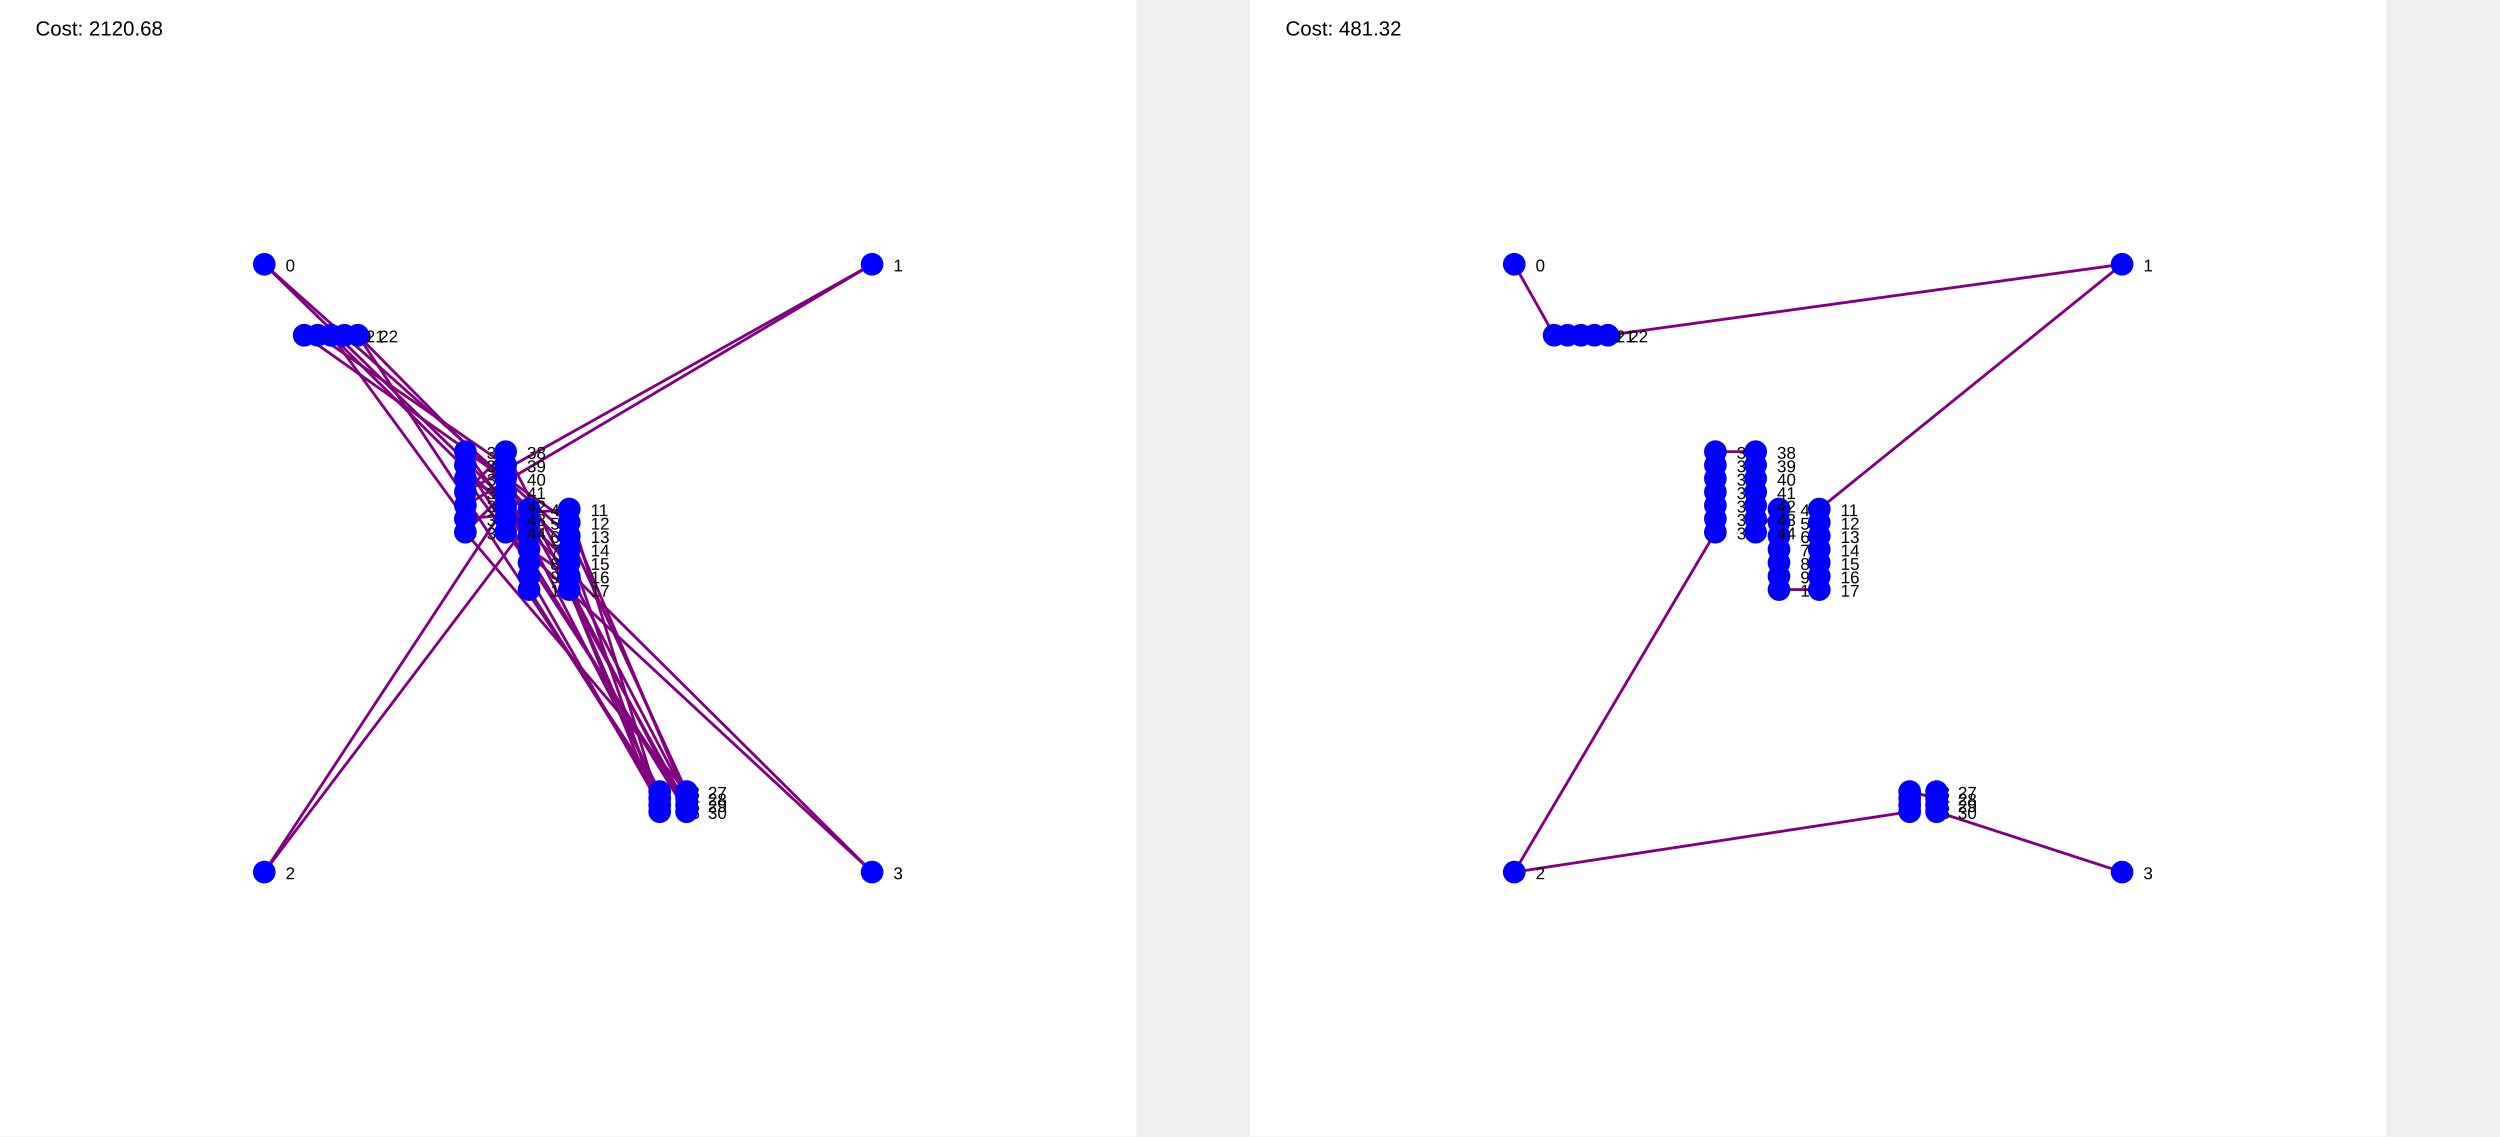
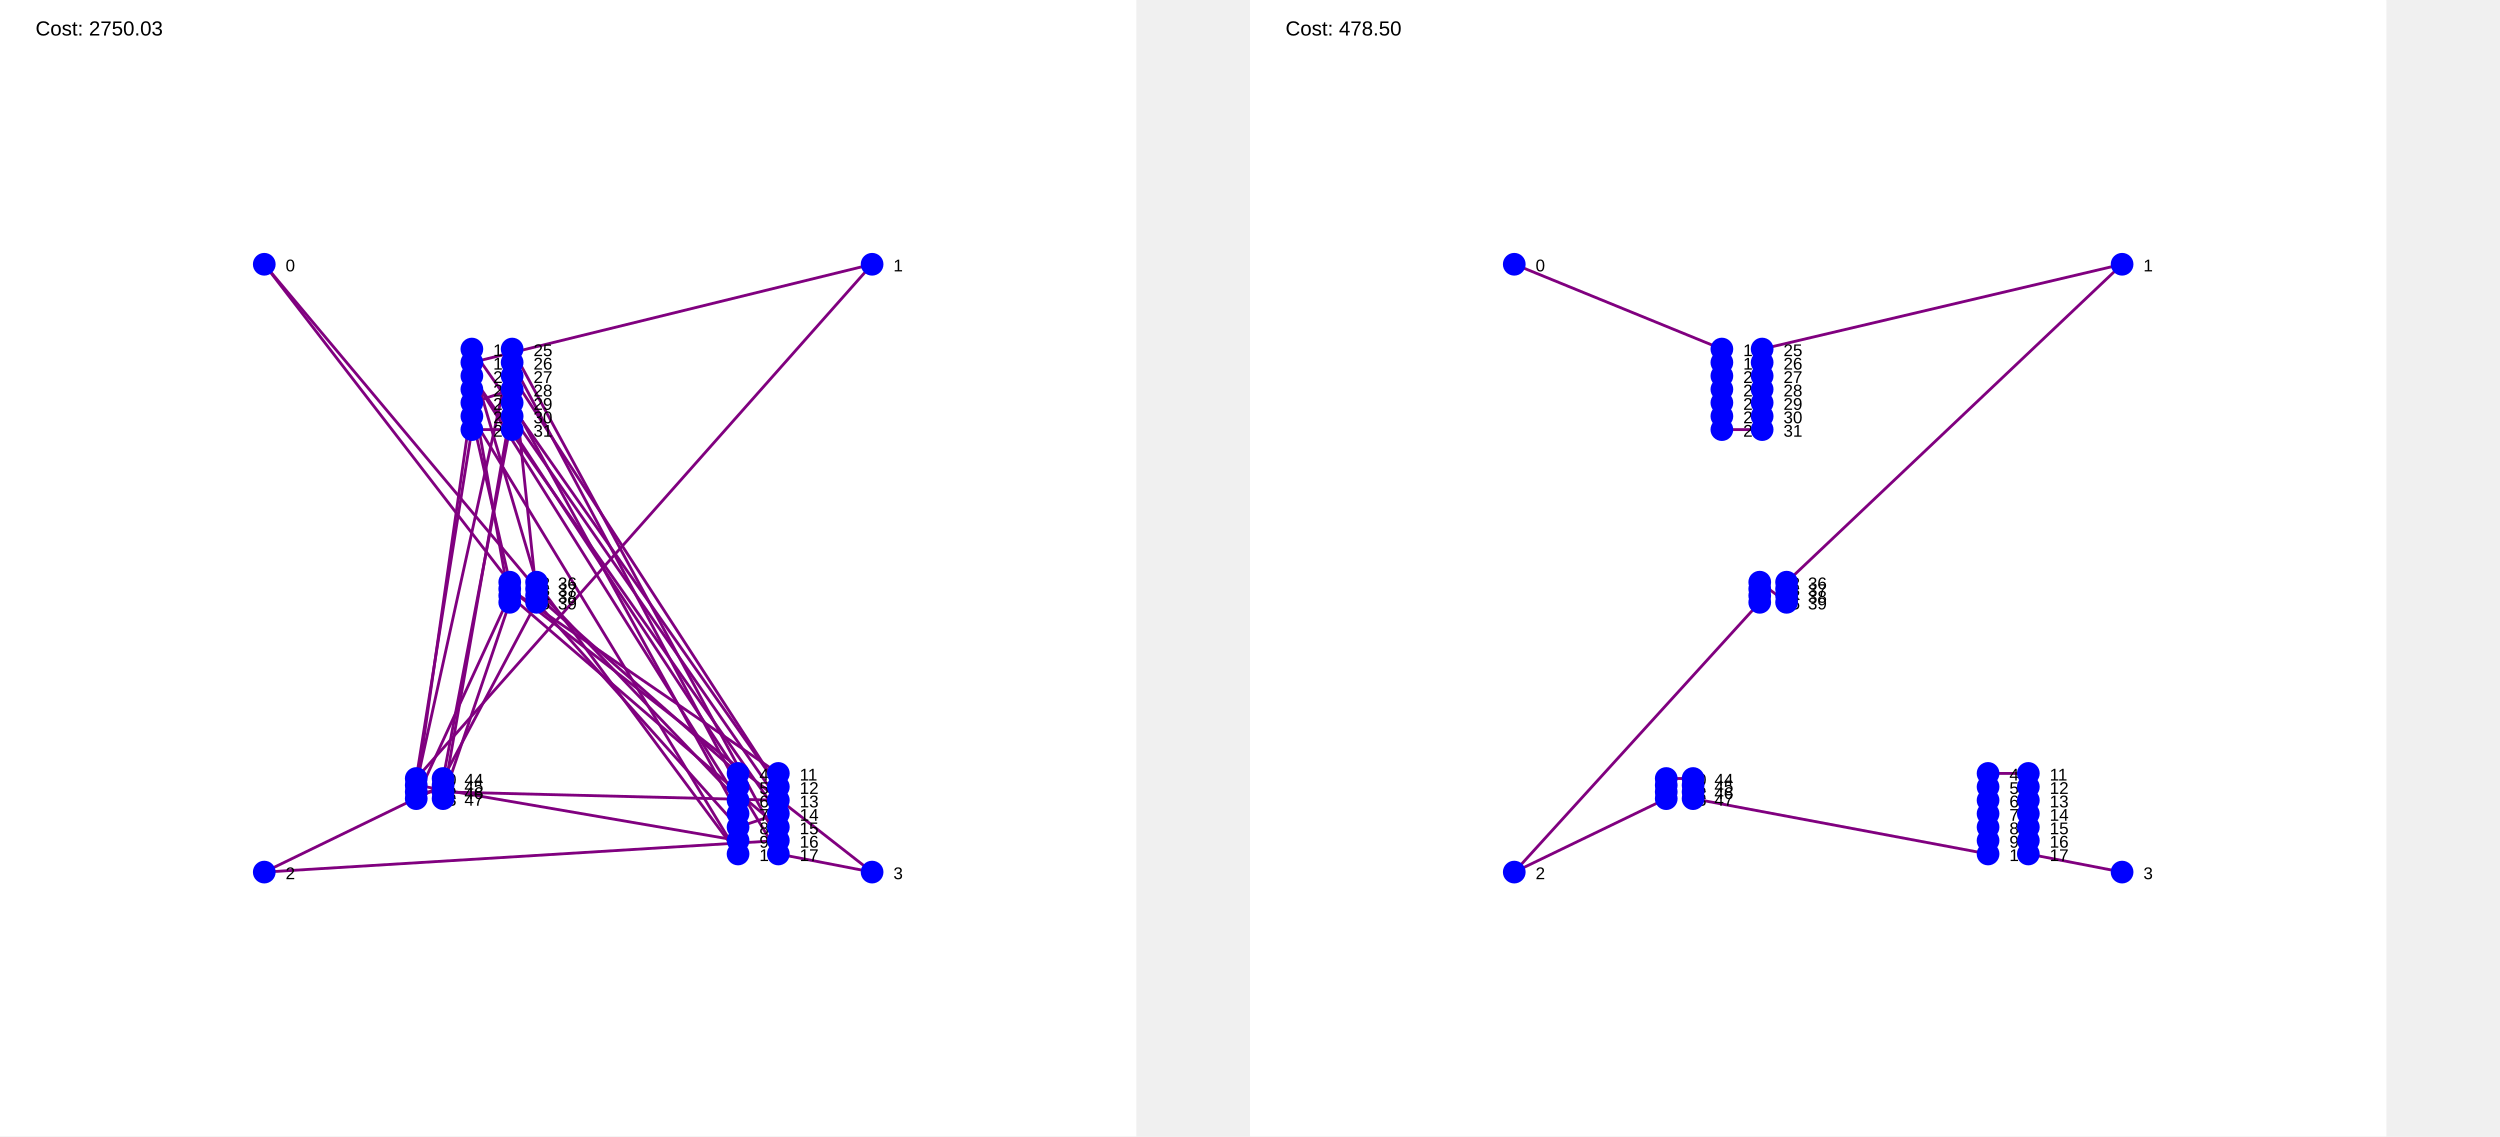
<svg xmlns="http://www.w3.org/2000/svg" width="1760" height="800" viewBox="-167.442 -167.442 1760 800">
  <g transform="translate(0,0)">
    <rect x="-167.442" y="-167.442" width="800" height="800" fill="white" />
    <g>
-       <line x1="18.605" y1="18.605" x2="233.332" y2="209.824" stroke="rgb(128,0,127)" stroke-width="2" />
-       <line x1="233.332" y1="209.824" x2="315.896" y2="389.827" stroke="rgb(128,0,127)" stroke-width="2" />
-       <line x1="315.896" y1="389.827" x2="160.187" y2="207.239" stroke="rgb(128,0,127)" stroke-width="2" />
-       <line x1="160.187" y1="207.239" x2="188.54" y2="178.885" stroke="rgb(128,0,127)" stroke-width="2" />
-       <line x1="188.54" y1="178.885" x2="296.994" y2="389.827" stroke="rgb(128,0,127)" stroke-width="2" />
-       <line x1="296.994" y1="389.827" x2="84.488" y2="68.57" stroke="rgb(128,0,127)" stroke-width="2" />
-       <line x1="84.488" y1="68.57" x2="233.332" y2="219.275" stroke="rgb(128,0,127)" stroke-width="2" />
-       <line x1="233.332" y1="219.275" x2="296.994" y2="404.003" stroke="rgb(128,0,127)" stroke-width="2" />
-       <line x1="296.994" y1="404.003" x2="233.332" y2="247.629" stroke="rgb(128,0,127)" stroke-width="2" />
-       <line x1="233.332" y1="247.629" x2="296.994" y2="394.552" stroke="rgb(128,0,127)" stroke-width="2" />
-       <line x1="296.994" y1="394.552" x2="204.978" y2="247.629" stroke="rgb(128,0,127)" stroke-width="2" />
-       <line x1="204.978" y1="247.629" x2="204.978" y2="209.824" stroke="rgb(128,0,127)" stroke-width="2" />
-       <line x1="204.978" y1="209.824" x2="160.187" y2="150.532" stroke="rgb(128,0,127)" stroke-width="2" />
-       <line x1="160.187" y1="150.532" x2="188.54" y2="169.434" stroke="rgb(128,0,127)" stroke-width="2" />
-       <line x1="188.54" y1="169.434" x2="315.896" y2="399.278" stroke="rgb(128,0,127)" stroke-width="2" />
-       <line x1="315.896" y1="399.278" x2="160.187" y2="159.983" stroke="rgb(128,0,127)" stroke-width="2" />
-       <line x1="160.187" y1="159.983" x2="160.187" y2="188.336" stroke="rgb(128,0,127)" stroke-width="2" />
-       <line x1="160.187" y1="188.336" x2="446.512" y2="18.605" stroke="rgb(128,0,127)" stroke-width="2" />
-       <line x1="446.512" y1="18.605" x2="160.187" y2="178.885" stroke="rgb(128,0,127)" stroke-width="2" />
-       <line x1="160.187" y1="178.885" x2="188.54" y2="150.532" stroke="rgb(128,0,127)" stroke-width="2" />
-       <line x1="188.54" y1="150.532" x2="315.896" y2="394.552" stroke="rgb(128,0,127)" stroke-width="2" />
-       <line x1="315.896" y1="394.552" x2="233.332" y2="200.373" stroke="rgb(128,0,127)" stroke-width="2" />
-       <line x1="233.332" y1="200.373" x2="46.684" y2="68.57" stroke="rgb(128,0,127)" stroke-width="2" />
-       <line x1="46.684" y1="68.57" x2="75.037" y2="68.57" stroke="rgb(128,0,127)" stroke-width="2" />
-       <line x1="75.037" y1="68.57" x2="56.135" y2="68.57" stroke="rgb(128,0,127)" stroke-width="2" />
-       <line x1="56.135" y1="68.57" x2="188.54" y2="159.983" stroke="rgb(128,0,127)" stroke-width="2" />
-       <line x1="188.54" y1="159.983" x2="204.978" y2="238.177" stroke="rgb(128,0,127)" stroke-width="2" />
-       <line x1="204.978" y1="238.177" x2="296.994" y2="399.278" stroke="rgb(128,0,127)" stroke-width="2" />
-       <line x1="296.994" y1="399.278" x2="233.332" y2="190.922" stroke="rgb(128,0,127)" stroke-width="2" />
-       <line x1="233.332" y1="190.922" x2="160.187" y2="197.787" stroke="rgb(128,0,127)" stroke-width="2" />
-       <line x1="160.187" y1="197.787" x2="65.586" y2="68.57" stroke="rgb(128,0,127)" stroke-width="2" />
-       <line x1="65.586" y1="68.57" x2="446.512" y2="446.512" stroke="rgb(128,0,127)" stroke-width="2" />
-       <line x1="446.512" y1="446.512" x2="188.54" y2="207.239" stroke="rgb(128,0,127)" stroke-width="2" />
-       <line x1="188.54" y1="207.239" x2="188.54" y2="197.787" stroke="rgb(128,0,127)" stroke-width="2" />
-       <line x1="188.54" y1="197.787" x2="315.896" y2="404.003" stroke="rgb(128,0,127)" stroke-width="2" />
-       <line x1="315.896" y1="404.003" x2="204.978" y2="190.922" stroke="rgb(128,0,127)" stroke-width="2" />
-       <line x1="204.978" y1="190.922" x2="160.187" y2="169.434" stroke="rgb(128,0,127)" stroke-width="2" />
-       <line x1="160.187" y1="169.434" x2="204.978" y2="228.726" stroke="rgb(128,0,127)" stroke-width="2" />
-       <line x1="204.978" y1="228.726" x2="204.978" y2="200.373" stroke="rgb(128,0,127)" stroke-width="2" />
-       <line x1="204.978" y1="200.373" x2="18.605" y2="446.512" stroke="rgb(128,0,127)" stroke-width="2" />
-       <line x1="18.605" y1="446.512" x2="188.54" y2="188.336" stroke="rgb(128,0,127)" stroke-width="2" />
-       <line x1="188.54" y1="188.336" x2="204.978" y2="219.275" stroke="rgb(128,0,127)" stroke-width="2" />
-       <line x1="204.978" y1="219.275" x2="233.332" y2="238.177" stroke="rgb(128,0,127)" stroke-width="2" />
-       <line x1="233.332" y1="238.177" x2="233.332" y2="228.726" stroke="rgb(128,0,127)" stroke-width="2" />
-       <line x1="233.332" y1="228.726" x2="18.605" y2="18.605" stroke="rgb(128,0,127)" stroke-width="2" />
+       <line x1="18.605" y1="18.605" x2="191.417" y2="242.41" stroke="rgb(128,0,127)" stroke-width="2" />
+       <line x1="191.417" y1="242.41" x2="164.759" y2="125.55" stroke="rgb(128,0,127)" stroke-width="2" />
+       <line x1="164.759" y1="125.55" x2="352.155" y2="433.757" stroke="rgb(128,0,127)" stroke-width="2" />
+       <line x1="352.155" y1="433.757" x2="210.32" y2="242.41" stroke="rgb(128,0,127)" stroke-width="2" />
+       <line x1="210.32" y1="242.41" x2="164.759" y2="87.745" stroke="rgb(128,0,127)" stroke-width="2" />
+       <line x1="164.759" y1="87.745" x2="446.512" y2="18.605" stroke="rgb(128,0,127)" stroke-width="2" />
+       <line x1="446.512" y1="18.605" x2="125.589" y2="380.63" stroke="rgb(128,0,127)" stroke-width="2" />
+       <line x1="125.589" y1="380.63" x2="164.759" y2="135.001" stroke="rgb(128,0,127)" stroke-width="2" />
+       <line x1="164.759" y1="135.001" x2="193.113" y2="135.001" stroke="rgb(128,0,127)" stroke-width="2" />
+       <line x1="193.113" y1="135.001" x2="352.155" y2="377.05" stroke="rgb(128,0,127)" stroke-width="2" />
+       <line x1="352.155" y1="377.05" x2="210.32" y2="251.861" stroke="rgb(128,0,127)" stroke-width="2" />
+       <line x1="210.32" y1="251.861" x2="193.113" y2="87.745" stroke="rgb(128,0,127)" stroke-width="2" />
+       <line x1="193.113" y1="87.745" x2="352.155" y2="386.502" stroke="rgb(128,0,127)" stroke-width="2" />
+       <line x1="352.155" y1="386.502" x2="380.509" y2="433.757" stroke="rgb(128,0,127)" stroke-width="2" />
+       <line x1="380.509" y1="433.757" x2="446.512" y2="446.512" stroke="rgb(128,0,127)" stroke-width="2" />
+       <line x1="446.512" y1="446.512" x2="191.417" y2="247.136" stroke="rgb(128,0,127)" stroke-width="2" />
+       <line x1="191.417" y1="247.136" x2="380.509" y2="377.05" stroke="rgb(128,0,127)" stroke-width="2" />
+       <line x1="380.509" y1="377.05" x2="380.509" y2="414.855" stroke="rgb(128,0,127)" stroke-width="2" />
+       <line x1="380.509" y1="414.855" x2="191.417" y2="251.861" stroke="rgb(128,0,127)" stroke-width="2" />
+       <line x1="191.417" y1="251.861" x2="125.589" y2="394.807" stroke="rgb(128,0,127)" stroke-width="2" />
+       <line x1="125.589" y1="394.807" x2="144.491" y2="385.356" stroke="rgb(128,0,127)" stroke-width="2" />
+       <line x1="144.491" y1="385.356" x2="18.605" y2="446.512" stroke="rgb(128,0,127)" stroke-width="2" />
+       <line x1="18.605" y1="446.512" x2="380.509" y2="424.306" stroke="rgb(128,0,127)" stroke-width="2" />
+       <line x1="380.509" y1="424.306" x2="193.113" y2="78.294" stroke="rgb(128,0,127)" stroke-width="2" />
+       <line x1="193.113" y1="78.294" x2="125.589" y2="385.356" stroke="rgb(128,0,127)" stroke-width="2" />
+       <line x1="125.589" y1="385.356" x2="352.155" y2="424.306" stroke="rgb(128,0,127)" stroke-width="2" />
+       <line x1="352.155" y1="424.306" x2="352.155" y2="405.404" stroke="rgb(128,0,127)" stroke-width="2" />
+       <line x1="352.155" y1="405.404" x2="193.113" y2="116.099" stroke="rgb(128,0,127)" stroke-width="2" />
+       <line x1="193.113" y1="116.099" x2="144.491" y2="394.807" stroke="rgb(128,0,127)" stroke-width="2" />
+       <line x1="144.491" y1="394.807" x2="191.417" y2="256.587" stroke="rgb(128,0,127)" stroke-width="2" />
+       <line x1="191.417" y1="256.587" x2="164.759" y2="106.648" stroke="rgb(128,0,127)" stroke-width="2" />
+       <line x1="164.759" y1="106.648" x2="164.759" y2="78.294" stroke="rgb(128,0,127)" stroke-width="2" />
+       <line x1="164.759" y1="78.294" x2="380.509" y2="386.502" stroke="rgb(128,0,127)" stroke-width="2" />
+       <line x1="380.509" y1="386.502" x2="193.113" y2="97.196" stroke="rgb(128,0,127)" stroke-width="2" />
+       <line x1="193.113" y1="97.196" x2="193.113" y2="106.648" stroke="rgb(128,0,127)" stroke-width="2" />
+       <line x1="193.113" y1="106.648" x2="164.759" y2="116.099" stroke="rgb(128,0,127)" stroke-width="2" />
+       <line x1="164.759" y1="116.099" x2="125.589" y2="390.081" stroke="rgb(128,0,127)" stroke-width="2" />
+       <line x1="125.589" y1="390.081" x2="144.491" y2="390.081" stroke="rgb(128,0,127)" stroke-width="2" />
+       <line x1="144.491" y1="390.081" x2="380.509" y2="395.953" stroke="rgb(128,0,127)" stroke-width="2" />
+       <line x1="380.509" y1="395.953" x2="193.113" y2="125.55" stroke="rgb(128,0,127)" stroke-width="2" />
+       <line x1="193.113" y1="125.55" x2="144.491" y2="380.63" stroke="rgb(128,0,127)" stroke-width="2" />
+       <line x1="144.491" y1="380.63" x2="210.32" y2="256.587" stroke="rgb(128,0,127)" stroke-width="2" />
+       <line x1="210.32" y1="256.587" x2="352.155" y2="414.855" stroke="rgb(128,0,127)" stroke-width="2" />
+       <line x1="352.155" y1="414.855" x2="380.509" y2="405.404" stroke="rgb(128,0,127)" stroke-width="2" />
+       <line x1="380.509" y1="405.404" x2="164.759" y2="97.196" stroke="rgb(128,0,127)" stroke-width="2" />
+       <line x1="164.759" y1="97.196" x2="352.155" y2="395.953" stroke="rgb(128,0,127)" stroke-width="2" />
+       <line x1="352.155" y1="395.953" x2="210.32" y2="247.136" stroke="rgb(128,0,127)" stroke-width="2" />
+       <line x1="210.32" y1="247.136" x2="18.605" y2="18.605" stroke="rgb(128,0,127)" stroke-width="2" />
    </g>
    <g>
      <circle cx="18.605" cy="18.605" r="8" fill="blue" />
      <text x="33.605" y="23.605" font-family="Arial" font-size="12" fill="black">0</text>
      <circle cx="446.512" cy="18.605" r="8" fill="blue" />
      <text x="461.512" y="23.605" font-family="Arial" font-size="12" fill="black">1</text>
      <circle cx="18.605" cy="446.512" r="8" fill="blue" />
      <text x="33.605" y="451.512" font-family="Arial" font-size="12" fill="black">2</text>
      <circle cx="446.512" cy="446.512" r="8" fill="blue" />
      <text x="461.512" y="451.512" font-family="Arial" font-size="12" fill="black">3</text>
-       <circle cx="204.978" cy="190.922" r="8" fill="blue" />
-       <text x="219.978" y="195.922" font-family="Arial" font-size="12" fill="black">4</text>
-       <circle cx="204.978" cy="200.373" r="8" fill="blue" />
-       <text x="219.978" y="205.373" font-family="Arial" font-size="12" fill="black">5</text>
-       <circle cx="204.978" cy="209.824" r="8" fill="blue" />
-       <text x="219.978" y="214.824" font-family="Arial" font-size="12" fill="black">6</text>
-       <circle cx="204.978" cy="219.275" r="8" fill="blue" />
-       <text x="219.978" y="224.275" font-family="Arial" font-size="12" fill="black">7</text>
-       <circle cx="204.978" cy="228.726" r="8" fill="blue" />
-       <text x="219.978" y="233.726" font-family="Arial" font-size="12" fill="black">8</text>
-       <circle cx="204.978" cy="238.177" r="8" fill="blue" />
-       <text x="219.978" y="243.177" font-family="Arial" font-size="12" fill="black">9</text>
-       <circle cx="204.978" cy="247.629" r="8" fill="blue" />
-       <text x="219.978" y="252.629" font-family="Arial" font-size="12" fill="black">10</text>
-       <circle cx="233.332" cy="190.922" r="8" fill="blue" />
-       <text x="248.332" y="195.922" font-family="Arial" font-size="12" fill="black">11</text>
-       <circle cx="233.332" cy="200.373" r="8" fill="blue" />
-       <text x="248.332" y="205.373" font-family="Arial" font-size="12" fill="black">12</text>
-       <circle cx="233.332" cy="209.824" r="8" fill="blue" />
-       <text x="248.332" y="214.824" font-family="Arial" font-size="12" fill="black">13</text>
-       <circle cx="233.332" cy="219.275" r="8" fill="blue" />
-       <text x="248.332" y="224.275" font-family="Arial" font-size="12" fill="black">14</text>
-       <circle cx="233.332" cy="228.726" r="8" fill="blue" />
-       <text x="248.332" y="233.726" font-family="Arial" font-size="12" fill="black">15</text>
-       <circle cx="233.332" cy="238.177" r="8" fill="blue" />
-       <text x="248.332" y="243.177" font-family="Arial" font-size="12" fill="black">16</text>
-       <circle cx="233.332" cy="247.629" r="8" fill="blue" />
-       <text x="248.332" y="252.629" font-family="Arial" font-size="12" fill="black">17</text>
-       <circle cx="46.684" cy="68.57" r="8" fill="blue" />
-       <text x="61.684" y="73.57" font-family="Arial" font-size="12" fill="black">18</text>
-       <circle cx="56.135" cy="68.57" r="8" fill="blue" />
-       <text x="71.135" y="73.57" font-family="Arial" font-size="12" fill="black">19</text>
-       <circle cx="65.586" cy="68.57" r="8" fill="blue" />
-       <text x="80.586" y="73.57" font-family="Arial" font-size="12" fill="black">20</text>
-       <circle cx="75.037" cy="68.57" r="8" fill="blue" />
-       <text x="90.037" y="73.57" font-family="Arial" font-size="12" fill="black">21</text>
-       <circle cx="84.488" cy="68.57" r="8" fill="blue" />
-       <text x="99.488" y="73.57" font-family="Arial" font-size="12" fill="black">22</text>
-       <circle cx="296.994" cy="389.827" r="8" fill="blue" />
-       <text x="311.994" y="394.827" font-family="Arial" font-size="12" fill="black">23</text>
-       <circle cx="296.994" cy="394.552" r="8" fill="blue" />
-       <text x="311.994" y="399.552" font-family="Arial" font-size="12" fill="black">24</text>
-       <circle cx="296.994" cy="399.278" r="8" fill="blue" />
-       <text x="311.994" y="404.278" font-family="Arial" font-size="12" fill="black">25</text>
-       <circle cx="296.994" cy="404.003" r="8" fill="blue" />
-       <text x="311.994" y="409.003" font-family="Arial" font-size="12" fill="black">26</text>
-       <circle cx="315.896" cy="389.827" r="8" fill="blue" />
-       <text x="330.896" y="394.827" font-family="Arial" font-size="12" fill="black">27</text>
-       <circle cx="315.896" cy="394.552" r="8" fill="blue" />
-       <text x="330.896" y="399.552" font-family="Arial" font-size="12" fill="black">28</text>
-       <circle cx="315.896" cy="399.278" r="8" fill="blue" />
-       <text x="330.896" y="404.278" font-family="Arial" font-size="12" fill="black">29</text>
-       <circle cx="315.896" cy="404.003" r="8" fill="blue" />
-       <text x="330.896" y="409.003" font-family="Arial" font-size="12" fill="black">30</text>
-       <circle cx="160.187" cy="150.532" r="8" fill="blue" />
-       <text x="175.187" y="155.532" font-family="Arial" font-size="12" fill="black">31</text>
-       <circle cx="160.187" cy="159.983" r="8" fill="blue" />
-       <text x="175.187" y="164.983" font-family="Arial" font-size="12" fill="black">32</text>
-       <circle cx="160.187" cy="169.434" r="8" fill="blue" />
-       <text x="175.187" y="174.434" font-family="Arial" font-size="12" fill="black">33</text>
-       <circle cx="160.187" cy="178.885" r="8" fill="blue" />
-       <text x="175.187" y="183.885" font-family="Arial" font-size="12" fill="black">34</text>
-       <circle cx="160.187" cy="188.336" r="8" fill="blue" />
-       <text x="175.187" y="193.336" font-family="Arial" font-size="12" fill="black">35</text>
-       <circle cx="160.187" cy="197.787" r="8" fill="blue" />
-       <text x="175.187" y="202.787" font-family="Arial" font-size="12" fill="black">36</text>
-       <circle cx="160.187" cy="207.239" r="8" fill="blue" />
-       <text x="175.187" y="212.239" font-family="Arial" font-size="12" fill="black">37</text>
-       <circle cx="188.54" cy="150.532" r="8" fill="blue" />
-       <text x="203.54" y="155.532" font-family="Arial" font-size="12" fill="black">38</text>
-       <circle cx="188.54" cy="159.983" r="8" fill="blue" />
-       <text x="203.54" y="164.983" font-family="Arial" font-size="12" fill="black">39</text>
-       <circle cx="188.54" cy="169.434" r="8" fill="blue" />
-       <text x="203.54" y="174.434" font-family="Arial" font-size="12" fill="black">40</text>
-       <circle cx="188.54" cy="178.885" r="8" fill="blue" />
-       <text x="203.54" y="183.885" font-family="Arial" font-size="12" fill="black">41</text>
-       <circle cx="188.54" cy="188.336" r="8" fill="blue" />
-       <text x="203.54" y="193.336" font-family="Arial" font-size="12" fill="black">42</text>
-       <circle cx="188.54" cy="197.787" r="8" fill="blue" />
-       <text x="203.54" y="202.787" font-family="Arial" font-size="12" fill="black">43</text>
-       <circle cx="188.54" cy="207.239" r="8" fill="blue" />
-       <text x="203.54" y="212.239" font-family="Arial" font-size="12" fill="black">44</text>
+       <circle cx="352.155" cy="377.05" r="8" fill="blue" />
+       <text x="367.155" y="382.05" font-family="Arial" font-size="12" fill="black">4</text>
+       <circle cx="352.155" cy="386.502" r="8" fill="blue" />
+       <text x="367.155" y="391.502" font-family="Arial" font-size="12" fill="black">5</text>
+       <circle cx="352.155" cy="395.953" r="8" fill="blue" />
+       <text x="367.155" y="400.953" font-family="Arial" font-size="12" fill="black">6</text>
+       <circle cx="352.155" cy="405.404" r="8" fill="blue" />
+       <text x="367.155" y="410.404" font-family="Arial" font-size="12" fill="black">7</text>
+       <circle cx="352.155" cy="414.855" r="8" fill="blue" />
+       <text x="367.155" y="419.855" font-family="Arial" font-size="12" fill="black">8</text>
+       <circle cx="352.155" cy="424.306" r="8" fill="blue" />
+       <text x="367.155" y="429.306" font-family="Arial" font-size="12" fill="black">9</text>
+       <circle cx="352.155" cy="433.757" r="8" fill="blue" />
+       <text x="367.155" y="438.757" font-family="Arial" font-size="12" fill="black">10</text>
+       <circle cx="380.509" cy="377.05" r="8" fill="blue" />
+       <text x="395.509" y="382.05" font-family="Arial" font-size="12" fill="black">11</text>
+       <circle cx="380.509" cy="386.502" r="8" fill="blue" />
+       <text x="395.509" y="391.502" font-family="Arial" font-size="12" fill="black">12</text>
+       <circle cx="380.509" cy="395.953" r="8" fill="blue" />
+       <text x="395.509" y="400.953" font-family="Arial" font-size="12" fill="black">13</text>
+       <circle cx="380.509" cy="405.404" r="8" fill="blue" />
+       <text x="395.509" y="410.404" font-family="Arial" font-size="12" fill="black">14</text>
+       <circle cx="380.509" cy="414.855" r="8" fill="blue" />
+       <text x="395.509" y="419.855" font-family="Arial" font-size="12" fill="black">15</text>
+       <circle cx="380.509" cy="424.306" r="8" fill="blue" />
+       <text x="395.509" y="429.306" font-family="Arial" font-size="12" fill="black">16</text>
+       <circle cx="380.509" cy="433.757" r="8" fill="blue" />
+       <text x="395.509" y="438.757" font-family="Arial" font-size="12" fill="black">17</text>
+       <circle cx="164.759" cy="78.294" r="8" fill="blue" />
+       <text x="179.759" y="83.294" font-family="Arial" font-size="12" fill="black">18</text>
+       <circle cx="164.759" cy="87.745" r="8" fill="blue" />
+       <text x="179.759" y="92.745" font-family="Arial" font-size="12" fill="black">19</text>
+       <circle cx="164.759" cy="97.196" r="8" fill="blue" />
+       <text x="179.759" y="102.196" font-family="Arial" font-size="12" fill="black">20</text>
+       <circle cx="164.759" cy="106.648" r="8" fill="blue" />
+       <text x="179.759" y="111.648" font-family="Arial" font-size="12" fill="black">21</text>
+       <circle cx="164.759" cy="116.099" r="8" fill="blue" />
+       <text x="179.759" y="121.099" font-family="Arial" font-size="12" fill="black">22</text>
+       <circle cx="164.759" cy="125.55" r="8" fill="blue" />
+       <text x="179.759" y="130.55" font-family="Arial" font-size="12" fill="black">23</text>
+       <circle cx="164.759" cy="135.001" r="8" fill="blue" />
+       <text x="179.759" y="140.001" font-family="Arial" font-size="12" fill="black">24</text>
+       <circle cx="193.113" cy="78.294" r="8" fill="blue" />
+       <text x="208.113" y="83.294" font-family="Arial" font-size="12" fill="black">25</text>
+       <circle cx="193.113" cy="87.745" r="8" fill="blue" />
+       <text x="208.113" y="92.745" font-family="Arial" font-size="12" fill="black">26</text>
+       <circle cx="193.113" cy="97.196" r="8" fill="blue" />
+       <text x="208.113" y="102.196" font-family="Arial" font-size="12" fill="black">27</text>
+       <circle cx="193.113" cy="106.648" r="8" fill="blue" />
+       <text x="208.113" y="111.648" font-family="Arial" font-size="12" fill="black">28</text>
+       <circle cx="193.113" cy="116.099" r="8" fill="blue" />
+       <text x="208.113" y="121.099" font-family="Arial" font-size="12" fill="black">29</text>
+       <circle cx="193.113" cy="125.55" r="8" fill="blue" />
+       <text x="208.113" y="130.55" font-family="Arial" font-size="12" fill="black">30</text>
+       <circle cx="193.113" cy="135.001" r="8" fill="blue" />
+       <text x="208.113" y="140.001" font-family="Arial" font-size="12" fill="black">31</text>
+       <circle cx="191.417" cy="242.41" r="8" fill="blue" />
+       <text x="206.417" y="247.41" font-family="Arial" font-size="12" fill="black">32</text>
+       <circle cx="191.417" cy="247.136" r="8" fill="blue" />
+       <text x="206.417" y="252.136" font-family="Arial" font-size="12" fill="black">33</text>
+       <circle cx="191.417" cy="251.861" r="8" fill="blue" />
+       <text x="206.417" y="256.861" font-family="Arial" font-size="12" fill="black">34</text>
+       <circle cx="191.417" cy="256.587" r="8" fill="blue" />
+       <text x="206.417" y="261.587" font-family="Arial" font-size="12" fill="black">35</text>
+       <circle cx="210.32" cy="242.41" r="8" fill="blue" />
+       <text x="225.32" y="247.41" font-family="Arial" font-size="12" fill="black">36</text>
+       <circle cx="210.32" cy="247.136" r="8" fill="blue" />
+       <text x="225.32" y="252.136" font-family="Arial" font-size="12" fill="black">37</text>
+       <circle cx="210.32" cy="251.861" r="8" fill="blue" />
+       <text x="225.32" y="256.861" font-family="Arial" font-size="12" fill="black">38</text>
+       <circle cx="210.32" cy="256.587" r="8" fill="blue" />
+       <text x="225.32" y="261.587" font-family="Arial" font-size="12" fill="black">39</text>
+       <circle cx="125.589" cy="380.63" r="8" fill="blue" />
+       <text x="140.589" y="385.63" font-family="Arial" font-size="12" fill="black">40</text>
+       <circle cx="125.589" cy="385.356" r="8" fill="blue" />
+       <text x="140.589" y="390.356" font-family="Arial" font-size="12" fill="black">41</text>
+       <circle cx="125.589" cy="390.081" r="8" fill="blue" />
+       <text x="140.589" y="395.081" font-family="Arial" font-size="12" fill="black">42</text>
+       <circle cx="125.589" cy="394.807" r="8" fill="blue" />
+       <text x="140.589" y="399.807" font-family="Arial" font-size="12" fill="black">43</text>
+       <circle cx="144.491" cy="380.63" r="8" fill="blue" />
+       <text x="159.491" y="385.63" font-family="Arial" font-size="12" fill="black">44</text>
+       <circle cx="144.491" cy="385.356" r="8" fill="blue" />
+       <text x="159.491" y="390.356" font-family="Arial" font-size="12" fill="black">45</text>
+       <circle cx="144.491" cy="390.081" r="8" fill="blue" />
+       <text x="159.491" y="395.081" font-family="Arial" font-size="12" fill="black">46</text>
+       <circle cx="144.491" cy="394.807" r="8" fill="blue" />
+       <text x="159.491" y="399.807" font-family="Arial" font-size="12" fill="black">47</text>
    </g>
-     <text x="-142.442" y="-142.442" font-family="Arial" font-size="14.4" fill="black"> Cost: 2120.68</text>
+     <text x="-142.442" y="-142.442" font-family="Arial" font-size="14.4" fill="black"> Cost: 2750.03</text>
  </g>
  <g transform="translate(880.00,0)">
    <rect x="-167.44" y="-167.44" width="800.00" height="800.00" fill="white" />
    <g>
-       <line x1="446.51" y1="446.51" x2="315.90" y2="404.00" stroke="rgb(128,0,127)" stroke-width="2.00" />
-       <line x1="315.90" y1="404.00" x2="315.90" y2="399.28" stroke="rgb(128,0,127)" stroke-width="2.00" />
-       <line x1="315.90" y1="399.28" x2="315.90" y2="389.83" stroke="rgb(128,0,127)" stroke-width="2.00" />
-       <line x1="315.90" y1="389.83" x2="315.90" y2="394.55" stroke="rgb(128,0,127)" stroke-width="2.00" />
-       <line x1="315.90" y1="394.55" x2="296.99" y2="389.83" stroke="rgb(128,0,127)" stroke-width="2.00" />
-       <line x1="296.99" y1="389.83" x2="296.99" y2="394.55" stroke="rgb(128,0,127)" stroke-width="2.00" />
-       <line x1="296.99" y1="394.55" x2="296.99" y2="399.28" stroke="rgb(128,0,127)" stroke-width="2.00" />
-       <line x1="296.99" y1="399.28" x2="296.99" y2="404.00" stroke="rgb(128,0,127)" stroke-width="2.00" />
-       <line x1="296.99" y1="404.00" x2="18.60" y2="446.51" stroke="rgb(128,0,127)" stroke-width="2.00" />
-       <line x1="18.60" y1="446.51" x2="160.19" y2="207.24" stroke="rgb(128,0,127)" stroke-width="2.00" />
-       <line x1="160.19" y1="207.24" x2="160.19" y2="197.79" stroke="rgb(128,0,127)" stroke-width="2.00" />
-       <line x1="160.19" y1="197.79" x2="160.19" y2="188.34" stroke="rgb(128,0,127)" stroke-width="2.00" />
-       <line x1="160.19" y1="188.34" x2="160.19" y2="178.89" stroke="rgb(128,0,127)" stroke-width="2.00" />
-       <line x1="160.19" y1="178.89" x2="160.19" y2="169.43" stroke="rgb(128,0,127)" stroke-width="2.00" />
-       <line x1="160.19" y1="169.43" x2="160.19" y2="159.98" stroke="rgb(128,0,127)" stroke-width="2.00" />
-       <line x1="160.19" y1="159.98" x2="160.19" y2="150.53" stroke="rgb(128,0,127)" stroke-width="2.00" />
-       <line x1="160.19" y1="150.53" x2="188.54" y2="150.53" stroke="rgb(128,0,127)" stroke-width="2.00" />
-       <line x1="188.54" y1="150.53" x2="188.54" y2="159.98" stroke="rgb(128,0,127)" stroke-width="2.00" />
-       <line x1="188.54" y1="159.98" x2="188.54" y2="169.43" stroke="rgb(128,0,127)" stroke-width="2.00" />
-       <line x1="188.54" y1="169.43" x2="188.54" y2="178.89" stroke="rgb(128,0,127)" stroke-width="2.00" />
-       <line x1="188.54" y1="178.89" x2="188.54" y2="188.34" stroke="rgb(128,0,127)" stroke-width="2.00" />
-       <line x1="188.54" y1="188.34" x2="188.54" y2="197.79" stroke="rgb(128,0,127)" stroke-width="2.00" />
-       <line x1="188.54" y1="197.79" x2="188.54" y2="207.24" stroke="rgb(128,0,127)" stroke-width="2.00" />
-       <line x1="188.54" y1="207.24" x2="204.98" y2="190.92" stroke="rgb(128,0,127)" stroke-width="2.00" />
-       <line x1="204.98" y1="190.92" x2="204.98" y2="200.37" stroke="rgb(128,0,127)" stroke-width="2.00" />
-       <line x1="204.98" y1="200.37" x2="204.98" y2="209.82" stroke="rgb(128,0,127)" stroke-width="2.00" />
-       <line x1="204.98" y1="209.82" x2="204.98" y2="219.28" stroke="rgb(128,0,127)" stroke-width="2.00" />
-       <line x1="204.98" y1="219.28" x2="204.98" y2="228.73" stroke="rgb(128,0,127)" stroke-width="2.00" />
-       <line x1="204.98" y1="228.73" x2="204.98" y2="238.18" stroke="rgb(128,0,127)" stroke-width="2.00" />
-       <line x1="204.98" y1="238.18" x2="204.98" y2="247.63" stroke="rgb(128,0,127)" stroke-width="2.00" />
-       <line x1="204.98" y1="247.63" x2="233.33" y2="247.63" stroke="rgb(128,0,127)" stroke-width="2.00" />
-       <line x1="233.33" y1="247.63" x2="233.33" y2="238.18" stroke="rgb(128,0,127)" stroke-width="2.00" />
-       <line x1="233.33" y1="238.18" x2="233.33" y2="228.73" stroke="rgb(128,0,127)" stroke-width="2.00" />
-       <line x1="233.33" y1="228.73" x2="233.33" y2="219.28" stroke="rgb(128,0,127)" stroke-width="2.00" />
-       <line x1="233.33" y1="219.28" x2="233.33" y2="209.82" stroke="rgb(128,0,127)" stroke-width="2.00" />
-       <line x1="233.33" y1="209.82" x2="233.33" y2="200.37" stroke="rgb(128,0,127)" stroke-width="2.00" />
-       <line x1="233.33" y1="200.37" x2="233.33" y2="190.92" stroke="rgb(128,0,127)" stroke-width="2.00" />
-       <line x1="233.33" y1="190.92" x2="446.51" y2="18.60" stroke="rgb(128,0,127)" stroke-width="2.00" />
-       <line x1="446.51" y1="18.60" x2="84.49" y2="68.57" stroke="rgb(128,0,127)" stroke-width="2.00" />
-       <line x1="84.49" y1="68.57" x2="75.04" y2="68.57" stroke="rgb(128,0,127)" stroke-width="2.00" />
-       <line x1="75.04" y1="68.57" x2="65.59" y2="68.57" stroke="rgb(128,0,127)" stroke-width="2.00" />
-       <line x1="65.59" y1="68.57" x2="56.13" y2="68.57" stroke="rgb(128,0,127)" stroke-width="2.00" />
-       <line x1="56.13" y1="68.57" x2="46.68" y2="68.57" stroke="rgb(128,0,127)" stroke-width="2.00" />
-       <line x1="46.68" y1="68.57" x2="18.60" y2="18.60" stroke="rgb(128,0,127)" stroke-width="2.00" />
+       <line x1="446.51" y1="446.51" x2="380.51" y2="433.76" stroke="rgb(128,0,127)" stroke-width="2.00" />
+       <line x1="380.51" y1="433.76" x2="380.51" y2="424.31" stroke="rgb(128,0,127)" stroke-width="2.00" />
+       <line x1="380.51" y1="424.31" x2="380.51" y2="414.86" stroke="rgb(128,0,127)" stroke-width="2.00" />
+       <line x1="380.51" y1="414.86" x2="380.51" y2="405.40" stroke="rgb(128,0,127)" stroke-width="2.00" />
+       <line x1="380.51" y1="405.40" x2="380.51" y2="395.95" stroke="rgb(128,0,127)" stroke-width="2.00" />
+       <line x1="380.51" y1="395.95" x2="380.51" y2="386.50" stroke="rgb(128,0,127)" stroke-width="2.00" />
+       <line x1="380.51" y1="386.50" x2="380.51" y2="377.05" stroke="rgb(128,0,127)" stroke-width="2.00" />
+       <line x1="380.51" y1="377.05" x2="352.16" y2="377.05" stroke="rgb(128,0,127)" stroke-width="2.00" />
+       <line x1="352.16" y1="377.05" x2="352.16" y2="386.50" stroke="rgb(128,0,127)" stroke-width="2.00" />
+       <line x1="352.16" y1="386.50" x2="352.16" y2="395.95" stroke="rgb(128,0,127)" stroke-width="2.00" />
+       <line x1="352.16" y1="395.95" x2="352.16" y2="405.40" stroke="rgb(128,0,127)" stroke-width="2.00" />
+       <line x1="352.16" y1="405.40" x2="352.16" y2="414.86" stroke="rgb(128,0,127)" stroke-width="2.00" />
+       <line x1="352.16" y1="414.86" x2="352.16" y2="424.31" stroke="rgb(128,0,127)" stroke-width="2.00" />
+       <line x1="352.16" y1="424.31" x2="352.16" y2="433.76" stroke="rgb(128,0,127)" stroke-width="2.00" />
+       <line x1="352.16" y1="433.76" x2="144.49" y2="394.81" stroke="rgb(128,0,127)" stroke-width="2.00" />
+       <line x1="144.49" y1="394.81" x2="144.49" y2="390.08" stroke="rgb(128,0,127)" stroke-width="2.00" />
+       <line x1="144.49" y1="390.08" x2="144.49" y2="385.36" stroke="rgb(128,0,127)" stroke-width="2.00" />
+       <line x1="144.49" y1="385.36" x2="144.49" y2="380.63" stroke="rgb(128,0,127)" stroke-width="2.00" />
+       <line x1="144.49" y1="380.63" x2="125.59" y2="380.63" stroke="rgb(128,0,127)" stroke-width="2.00" />
+       <line x1="125.59" y1="380.63" x2="125.59" y2="385.36" stroke="rgb(128,0,127)" stroke-width="2.00" />
+       <line x1="125.59" y1="385.36" x2="125.59" y2="390.08" stroke="rgb(128,0,127)" stroke-width="2.00" />
+       <line x1="125.59" y1="390.08" x2="125.59" y2="394.81" stroke="rgb(128,0,127)" stroke-width="2.00" />
+       <line x1="125.59" y1="394.81" x2="18.60" y2="446.51" stroke="rgb(128,0,127)" stroke-width="2.00" />
+       <line x1="18.60" y1="446.51" x2="191.42" y2="256.59" stroke="rgb(128,0,127)" stroke-width="2.00" />
+       <line x1="191.42" y1="256.59" x2="191.42" y2="251.86" stroke="rgb(128,0,127)" stroke-width="2.00" />
+       <line x1="191.42" y1="251.86" x2="191.42" y2="247.14" stroke="rgb(128,0,127)" stroke-width="2.00" />
+       <line x1="191.42" y1="247.14" x2="191.42" y2="242.41" stroke="rgb(128,0,127)" stroke-width="2.00" />
+       <line x1="191.42" y1="242.41" x2="210.32" y2="256.59" stroke="rgb(128,0,127)" stroke-width="2.00" />
+       <line x1="210.32" y1="256.59" x2="210.32" y2="251.86" stroke="rgb(128,0,127)" stroke-width="2.00" />
+       <line x1="210.32" y1="251.86" x2="210.32" y2="247.14" stroke="rgb(128,0,127)" stroke-width="2.00" />
+       <line x1="210.32" y1="247.14" x2="210.32" y2="242.41" stroke="rgb(128,0,127)" stroke-width="2.00" />
+       <line x1="210.32" y1="242.41" x2="446.51" y2="18.60" stroke="rgb(128,0,127)" stroke-width="2.00" />
+       <line x1="446.51" y1="18.60" x2="193.11" y2="78.29" stroke="rgb(128,0,127)" stroke-width="2.00" />
+       <line x1="193.11" y1="78.29" x2="193.11" y2="87.75" stroke="rgb(128,0,127)" stroke-width="2.00" />
+       <line x1="193.11" y1="87.75" x2="193.11" y2="97.20" stroke="rgb(128,0,127)" stroke-width="2.00" />
+       <line x1="193.11" y1="97.20" x2="193.11" y2="106.65" stroke="rgb(128,0,127)" stroke-width="2.00" />
+       <line x1="193.11" y1="106.65" x2="193.11" y2="116.10" stroke="rgb(128,0,127)" stroke-width="2.00" />
+       <line x1="193.11" y1="116.10" x2="193.11" y2="125.55" stroke="rgb(128,0,127)" stroke-width="2.00" />
+       <line x1="193.11" y1="125.55" x2="193.11" y2="135.00" stroke="rgb(128,0,127)" stroke-width="2.00" />
+       <line x1="193.11" y1="135.00" x2="164.76" y2="135.00" stroke="rgb(128,0,127)" stroke-width="2.00" />
+       <line x1="164.76" y1="135.00" x2="164.76" y2="125.55" stroke="rgb(128,0,127)" stroke-width="2.00" />
+       <line x1="164.76" y1="125.55" x2="164.76" y2="116.10" stroke="rgb(128,0,127)" stroke-width="2.00" />
+       <line x1="164.76" y1="116.10" x2="164.76" y2="106.65" stroke="rgb(128,0,127)" stroke-width="2.00" />
+       <line x1="164.76" y1="106.65" x2="164.76" y2="97.20" stroke="rgb(128,0,127)" stroke-width="2.00" />
+       <line x1="164.76" y1="97.20" x2="164.76" y2="87.75" stroke="rgb(128,0,127)" stroke-width="2.00" />
+       <line x1="164.76" y1="87.75" x2="164.76" y2="78.29" stroke="rgb(128,0,127)" stroke-width="2.00" />
+       <line x1="164.76" y1="78.29" x2="18.60" y2="18.60" stroke="rgb(128,0,127)" stroke-width="2.00" />
      <line x1="18.60" y1="18.60" x2="18.60" y2="18.60" stroke="rgb(128,0,127)" stroke-width="2.00" />
    </g>
    <g>
      <circle cx="18.60" cy="18.60" r="8.00" fill="blue" />
      <text x="33.60" y="23.60" font-family="Arial" font-size="12.00" fill="black">0</text>
      <circle cx="446.51" cy="18.60" r="8.00" fill="blue" />
      <text x="461.51" y="23.60" font-family="Arial" font-size="12.00" fill="black">1</text>
      <circle cx="18.60" cy="446.51" r="8.00" fill="blue" />
      <text x="33.60" y="451.51" font-family="Arial" font-size="12.00" fill="black">2</text>
      <circle cx="446.51" cy="446.51" r="8.00" fill="blue" />
      <text x="461.51" y="451.51" font-family="Arial" font-size="12.00" fill="black">3</text>
-       <circle cx="204.98" cy="190.92" r="8.00" fill="blue" />
-       <text x="219.98" y="195.92" font-family="Arial" font-size="12.00" fill="black">4</text>
-       <circle cx="204.98" cy="200.37" r="8.00" fill="blue" />
-       <text x="219.98" y="205.37" font-family="Arial" font-size="12.00" fill="black">5</text>
-       <circle cx="204.98" cy="209.82" r="8.00" fill="blue" />
-       <text x="219.98" y="214.82" font-family="Arial" font-size="12.00" fill="black">6</text>
-       <circle cx="204.98" cy="219.28" r="8.00" fill="blue" />
-       <text x="219.98" y="224.28" font-family="Arial" font-size="12.00" fill="black">7</text>
-       <circle cx="204.98" cy="228.73" r="8.00" fill="blue" />
-       <text x="219.98" y="233.73" font-family="Arial" font-size="12.00" fill="black">8</text>
-       <circle cx="204.98" cy="238.18" r="8.00" fill="blue" />
-       <text x="219.98" y="243.18" font-family="Arial" font-size="12.00" fill="black">9</text>
-       <circle cx="204.98" cy="247.63" r="8.00" fill="blue" />
-       <text x="219.98" y="252.63" font-family="Arial" font-size="12.00" fill="black">10</text>
-       <circle cx="233.33" cy="190.92" r="8.00" fill="blue" />
-       <text x="248.33" y="195.92" font-family="Arial" font-size="12.00" fill="black">11</text>
-       <circle cx="233.33" cy="200.37" r="8.00" fill="blue" />
-       <text x="248.33" y="205.37" font-family="Arial" font-size="12.00" fill="black">12</text>
-       <circle cx="233.33" cy="209.82" r="8.00" fill="blue" />
-       <text x="248.33" y="214.82" font-family="Arial" font-size="12.00" fill="black">13</text>
-       <circle cx="233.33" cy="219.28" r="8.00" fill="blue" />
-       <text x="248.33" y="224.28" font-family="Arial" font-size="12.00" fill="black">14</text>
-       <circle cx="233.33" cy="228.73" r="8.00" fill="blue" />
-       <text x="248.33" y="233.73" font-family="Arial" font-size="12.00" fill="black">15</text>
-       <circle cx="233.33" cy="238.18" r="8.00" fill="blue" />
-       <text x="248.33" y="243.18" font-family="Arial" font-size="12.00" fill="black">16</text>
-       <circle cx="233.33" cy="247.63" r="8.00" fill="blue" />
-       <text x="248.33" y="252.63" font-family="Arial" font-size="12.00" fill="black">17</text>
-       <circle cx="46.68" cy="68.57" r="8.00" fill="blue" />
-       <text x="61.68" y="73.57" font-family="Arial" font-size="12.00" fill="black">18</text>
-       <circle cx="56.13" cy="68.57" r="8.00" fill="blue" />
-       <text x="71.13" y="73.57" font-family="Arial" font-size="12.00" fill="black">19</text>
-       <circle cx="65.59" cy="68.57" r="8.00" fill="blue" />
-       <text x="80.59" y="73.57" font-family="Arial" font-size="12.00" fill="black">20</text>
-       <circle cx="75.04" cy="68.57" r="8.00" fill="blue" />
-       <text x="90.04" y="73.57" font-family="Arial" font-size="12.00" fill="black">21</text>
-       <circle cx="84.49" cy="68.57" r="8.00" fill="blue" />
-       <text x="99.49" y="73.57" font-family="Arial" font-size="12.00" fill="black">22</text>
-       <circle cx="296.99" cy="389.83" r="8.00" fill="blue" />
-       <text x="311.99" y="394.83" font-family="Arial" font-size="12.00" fill="black">23</text>
-       <circle cx="296.99" cy="394.55" r="8.00" fill="blue" />
-       <text x="311.99" y="399.55" font-family="Arial" font-size="12.00" fill="black">24</text>
-       <circle cx="296.99" cy="399.28" r="8.00" fill="blue" />
-       <text x="311.99" y="404.28" font-family="Arial" font-size="12.00" fill="black">25</text>
-       <circle cx="296.99" cy="404.00" r="8.00" fill="blue" />
-       <text x="311.99" y="409.00" font-family="Arial" font-size="12.00" fill="black">26</text>
-       <circle cx="315.90" cy="389.83" r="8.00" fill="blue" />
-       <text x="330.90" y="394.83" font-family="Arial" font-size="12.00" fill="black">27</text>
-       <circle cx="315.90" cy="394.55" r="8.00" fill="blue" />
-       <text x="330.90" y="399.55" font-family="Arial" font-size="12.00" fill="black">28</text>
-       <circle cx="315.90" cy="399.28" r="8.00" fill="blue" />
-       <text x="330.90" y="404.28" font-family="Arial" font-size="12.00" fill="black">29</text>
-       <circle cx="315.90" cy="404.00" r="8.00" fill="blue" />
-       <text x="330.90" y="409.00" font-family="Arial" font-size="12.00" fill="black">30</text>
-       <circle cx="160.19" cy="150.53" r="8.00" fill="blue" />
-       <text x="175.19" y="155.53" font-family="Arial" font-size="12.00" fill="black">31</text>
-       <circle cx="160.19" cy="159.98" r="8.00" fill="blue" />
-       <text x="175.19" y="164.98" font-family="Arial" font-size="12.00" fill="black">32</text>
-       <circle cx="160.19" cy="169.43" r="8.00" fill="blue" />
-       <text x="175.19" y="174.43" font-family="Arial" font-size="12.00" fill="black">33</text>
-       <circle cx="160.19" cy="178.89" r="8.00" fill="blue" />
-       <text x="175.19" y="183.89" font-family="Arial" font-size="12.00" fill="black">34</text>
-       <circle cx="160.19" cy="188.34" r="8.00" fill="blue" />
-       <text x="175.19" y="193.34" font-family="Arial" font-size="12.00" fill="black">35</text>
-       <circle cx="160.19" cy="197.79" r="8.00" fill="blue" />
-       <text x="175.19" y="202.79" font-family="Arial" font-size="12.00" fill="black">36</text>
-       <circle cx="160.19" cy="207.24" r="8.00" fill="blue" />
-       <text x="175.19" y="212.24" font-family="Arial" font-size="12.00" fill="black">37</text>
-       <circle cx="188.54" cy="150.53" r="8.00" fill="blue" />
-       <text x="203.54" y="155.53" font-family="Arial" font-size="12.00" fill="black">38</text>
-       <circle cx="188.54" cy="159.98" r="8.00" fill="blue" />
-       <text x="203.54" y="164.98" font-family="Arial" font-size="12.00" fill="black">39</text>
-       <circle cx="188.54" cy="169.43" r="8.00" fill="blue" />
-       <text x="203.54" y="174.43" font-family="Arial" font-size="12.00" fill="black">40</text>
-       <circle cx="188.54" cy="178.89" r="8.00" fill="blue" />
-       <text x="203.54" y="183.89" font-family="Arial" font-size="12.00" fill="black">41</text>
-       <circle cx="188.54" cy="188.34" r="8.00" fill="blue" />
-       <text x="203.54" y="193.34" font-family="Arial" font-size="12.00" fill="black">42</text>
-       <circle cx="188.54" cy="197.79" r="8.00" fill="blue" />
-       <text x="203.54" y="202.79" font-family="Arial" font-size="12.00" fill="black">43</text>
-       <circle cx="188.54" cy="207.24" r="8.00" fill="blue" />
-       <text x="203.54" y="212.24" font-family="Arial" font-size="12.00" fill="black">44</text>
+       <circle cx="352.16" cy="377.05" r="8.00" fill="blue" />
+       <text x="367.16" y="382.05" font-family="Arial" font-size="12.00" fill="black">4</text>
+       <circle cx="352.16" cy="386.50" r="8.00" fill="blue" />
+       <text x="367.16" y="391.50" font-family="Arial" font-size="12.00" fill="black">5</text>
+       <circle cx="352.16" cy="395.95" r="8.00" fill="blue" />
+       <text x="367.16" y="400.95" font-family="Arial" font-size="12.00" fill="black">6</text>
+       <circle cx="352.16" cy="405.40" r="8.00" fill="blue" />
+       <text x="367.16" y="410.40" font-family="Arial" font-size="12.00" fill="black">7</text>
+       <circle cx="352.16" cy="414.86" r="8.00" fill="blue" />
+       <text x="367.16" y="419.86" font-family="Arial" font-size="12.00" fill="black">8</text>
+       <circle cx="352.16" cy="424.31" r="8.00" fill="blue" />
+       <text x="367.16" y="429.31" font-family="Arial" font-size="12.00" fill="black">9</text>
+       <circle cx="352.16" cy="433.76" r="8.00" fill="blue" />
+       <text x="367.16" y="438.76" font-family="Arial" font-size="12.00" fill="black">10</text>
+       <circle cx="380.51" cy="377.05" r="8.00" fill="blue" />
+       <text x="395.51" y="382.05" font-family="Arial" font-size="12.00" fill="black">11</text>
+       <circle cx="380.51" cy="386.50" r="8.00" fill="blue" />
+       <text x="395.51" y="391.50" font-family="Arial" font-size="12.00" fill="black">12</text>
+       <circle cx="380.51" cy="395.95" r="8.00" fill="blue" />
+       <text x="395.51" y="400.95" font-family="Arial" font-size="12.00" fill="black">13</text>
+       <circle cx="380.51" cy="405.40" r="8.00" fill="blue" />
+       <text x="395.51" y="410.40" font-family="Arial" font-size="12.00" fill="black">14</text>
+       <circle cx="380.51" cy="414.86" r="8.00" fill="blue" />
+       <text x="395.51" y="419.86" font-family="Arial" font-size="12.00" fill="black">15</text>
+       <circle cx="380.51" cy="424.31" r="8.00" fill="blue" />
+       <text x="395.51" y="429.31" font-family="Arial" font-size="12.00" fill="black">16</text>
+       <circle cx="380.51" cy="433.76" r="8.00" fill="blue" />
+       <text x="395.51" y="438.76" font-family="Arial" font-size="12.00" fill="black">17</text>
+       <circle cx="164.76" cy="78.29" r="8.00" fill="blue" />
+       <text x="179.76" y="83.29" font-family="Arial" font-size="12.00" fill="black">18</text>
+       <circle cx="164.76" cy="87.75" r="8.00" fill="blue" />
+       <text x="179.76" y="92.75" font-family="Arial" font-size="12.00" fill="black">19</text>
+       <circle cx="164.76" cy="97.20" r="8.00" fill="blue" />
+       <text x="179.76" y="102.20" font-family="Arial" font-size="12.00" fill="black">20</text>
+       <circle cx="164.76" cy="106.65" r="8.00" fill="blue" />
+       <text x="179.76" y="111.65" font-family="Arial" font-size="12.00" fill="black">21</text>
+       <circle cx="164.76" cy="116.10" r="8.00" fill="blue" />
+       <text x="179.76" y="121.10" font-family="Arial" font-size="12.00" fill="black">22</text>
+       <circle cx="164.76" cy="125.55" r="8.00" fill="blue" />
+       <text x="179.76" y="130.55" font-family="Arial" font-size="12.00" fill="black">23</text>
+       <circle cx="164.76" cy="135.00" r="8.00" fill="blue" />
+       <text x="179.76" y="140.00" font-family="Arial" font-size="12.00" fill="black">24</text>
+       <circle cx="193.11" cy="78.29" r="8.00" fill="blue" />
+       <text x="208.11" y="83.29" font-family="Arial" font-size="12.00" fill="black">25</text>
+       <circle cx="193.11" cy="87.75" r="8.00" fill="blue" />
+       <text x="208.11" y="92.75" font-family="Arial" font-size="12.00" fill="black">26</text>
+       <circle cx="193.11" cy="97.20" r="8.00" fill="blue" />
+       <text x="208.11" y="102.20" font-family="Arial" font-size="12.00" fill="black">27</text>
+       <circle cx="193.11" cy="106.65" r="8.00" fill="blue" />
+       <text x="208.11" y="111.65" font-family="Arial" font-size="12.00" fill="black">28</text>
+       <circle cx="193.11" cy="116.10" r="8.00" fill="blue" />
+       <text x="208.11" y="121.10" font-family="Arial" font-size="12.00" fill="black">29</text>
+       <circle cx="193.11" cy="125.55" r="8.00" fill="blue" />
+       <text x="208.11" y="130.55" font-family="Arial" font-size="12.00" fill="black">30</text>
+       <circle cx="193.11" cy="135.00" r="8.00" fill="blue" />
+       <text x="208.11" y="140.00" font-family="Arial" font-size="12.00" fill="black">31</text>
+       <circle cx="191.42" cy="242.41" r="8.00" fill="blue" />
+       <text x="206.42" y="247.41" font-family="Arial" font-size="12.00" fill="black">32</text>
+       <circle cx="191.42" cy="247.14" r="8.00" fill="blue" />
+       <text x="206.42" y="252.14" font-family="Arial" font-size="12.00" fill="black">33</text>
+       <circle cx="191.42" cy="251.86" r="8.00" fill="blue" />
+       <text x="206.42" y="256.86" font-family="Arial" font-size="12.00" fill="black">34</text>
+       <circle cx="191.42" cy="256.59" r="8.00" fill="blue" />
+       <text x="206.42" y="261.59" font-family="Arial" font-size="12.00" fill="black">35</text>
+       <circle cx="210.32" cy="242.41" r="8.00" fill="blue" />
+       <text x="225.32" y="247.41" font-family="Arial" font-size="12.00" fill="black">36</text>
+       <circle cx="210.32" cy="247.14" r="8.00" fill="blue" />
+       <text x="225.32" y="252.14" font-family="Arial" font-size="12.00" fill="black">37</text>
+       <circle cx="210.32" cy="251.86" r="8.00" fill="blue" />
+       <text x="225.32" y="256.86" font-family="Arial" font-size="12.00" fill="black">38</text>
+       <circle cx="210.32" cy="256.59" r="8.00" fill="blue" />
+       <text x="225.32" y="261.59" font-family="Arial" font-size="12.00" fill="black">39</text>
+       <circle cx="125.59" cy="380.63" r="8.00" fill="blue" />
+       <text x="140.59" y="385.63" font-family="Arial" font-size="12.00" fill="black">40</text>
+       <circle cx="125.59" cy="385.36" r="8.00" fill="blue" />
+       <text x="140.59" y="390.36" font-family="Arial" font-size="12.00" fill="black">41</text>
+       <circle cx="125.59" cy="390.08" r="8.00" fill="blue" />
+       <text x="140.59" y="395.08" font-family="Arial" font-size="12.00" fill="black">42</text>
+       <circle cx="125.59" cy="394.81" r="8.00" fill="blue" />
+       <text x="140.59" y="399.81" font-family="Arial" font-size="12.00" fill="black">43</text>
+       <circle cx="144.49" cy="380.63" r="8.00" fill="blue" />
+       <text x="159.49" y="385.63" font-family="Arial" font-size="12.00" fill="black">44</text>
+       <circle cx="144.49" cy="385.36" r="8.00" fill="blue" />
+       <text x="159.49" y="390.36" font-family="Arial" font-size="12.00" fill="black">45</text>
+       <circle cx="144.49" cy="390.08" r="8.00" fill="blue" />
+       <text x="159.49" y="395.08" font-family="Arial" font-size="12.00" fill="black">46</text>
+       <circle cx="144.49" cy="394.81" r="8.00" fill="blue" />
+       <text x="159.49" y="399.81" font-family="Arial" font-size="12.00" fill="black">47</text>
    </g>
-     <text x="-142.44" y="-142.44" font-family="Arial" font-size="14.40" fill="black"> Cost: 481.32</text>
+     <text x="-142.44" y="-142.44" font-family="Arial" font-size="14.40" fill="black"> Cost: 478.50</text>
  </g>
</svg>
